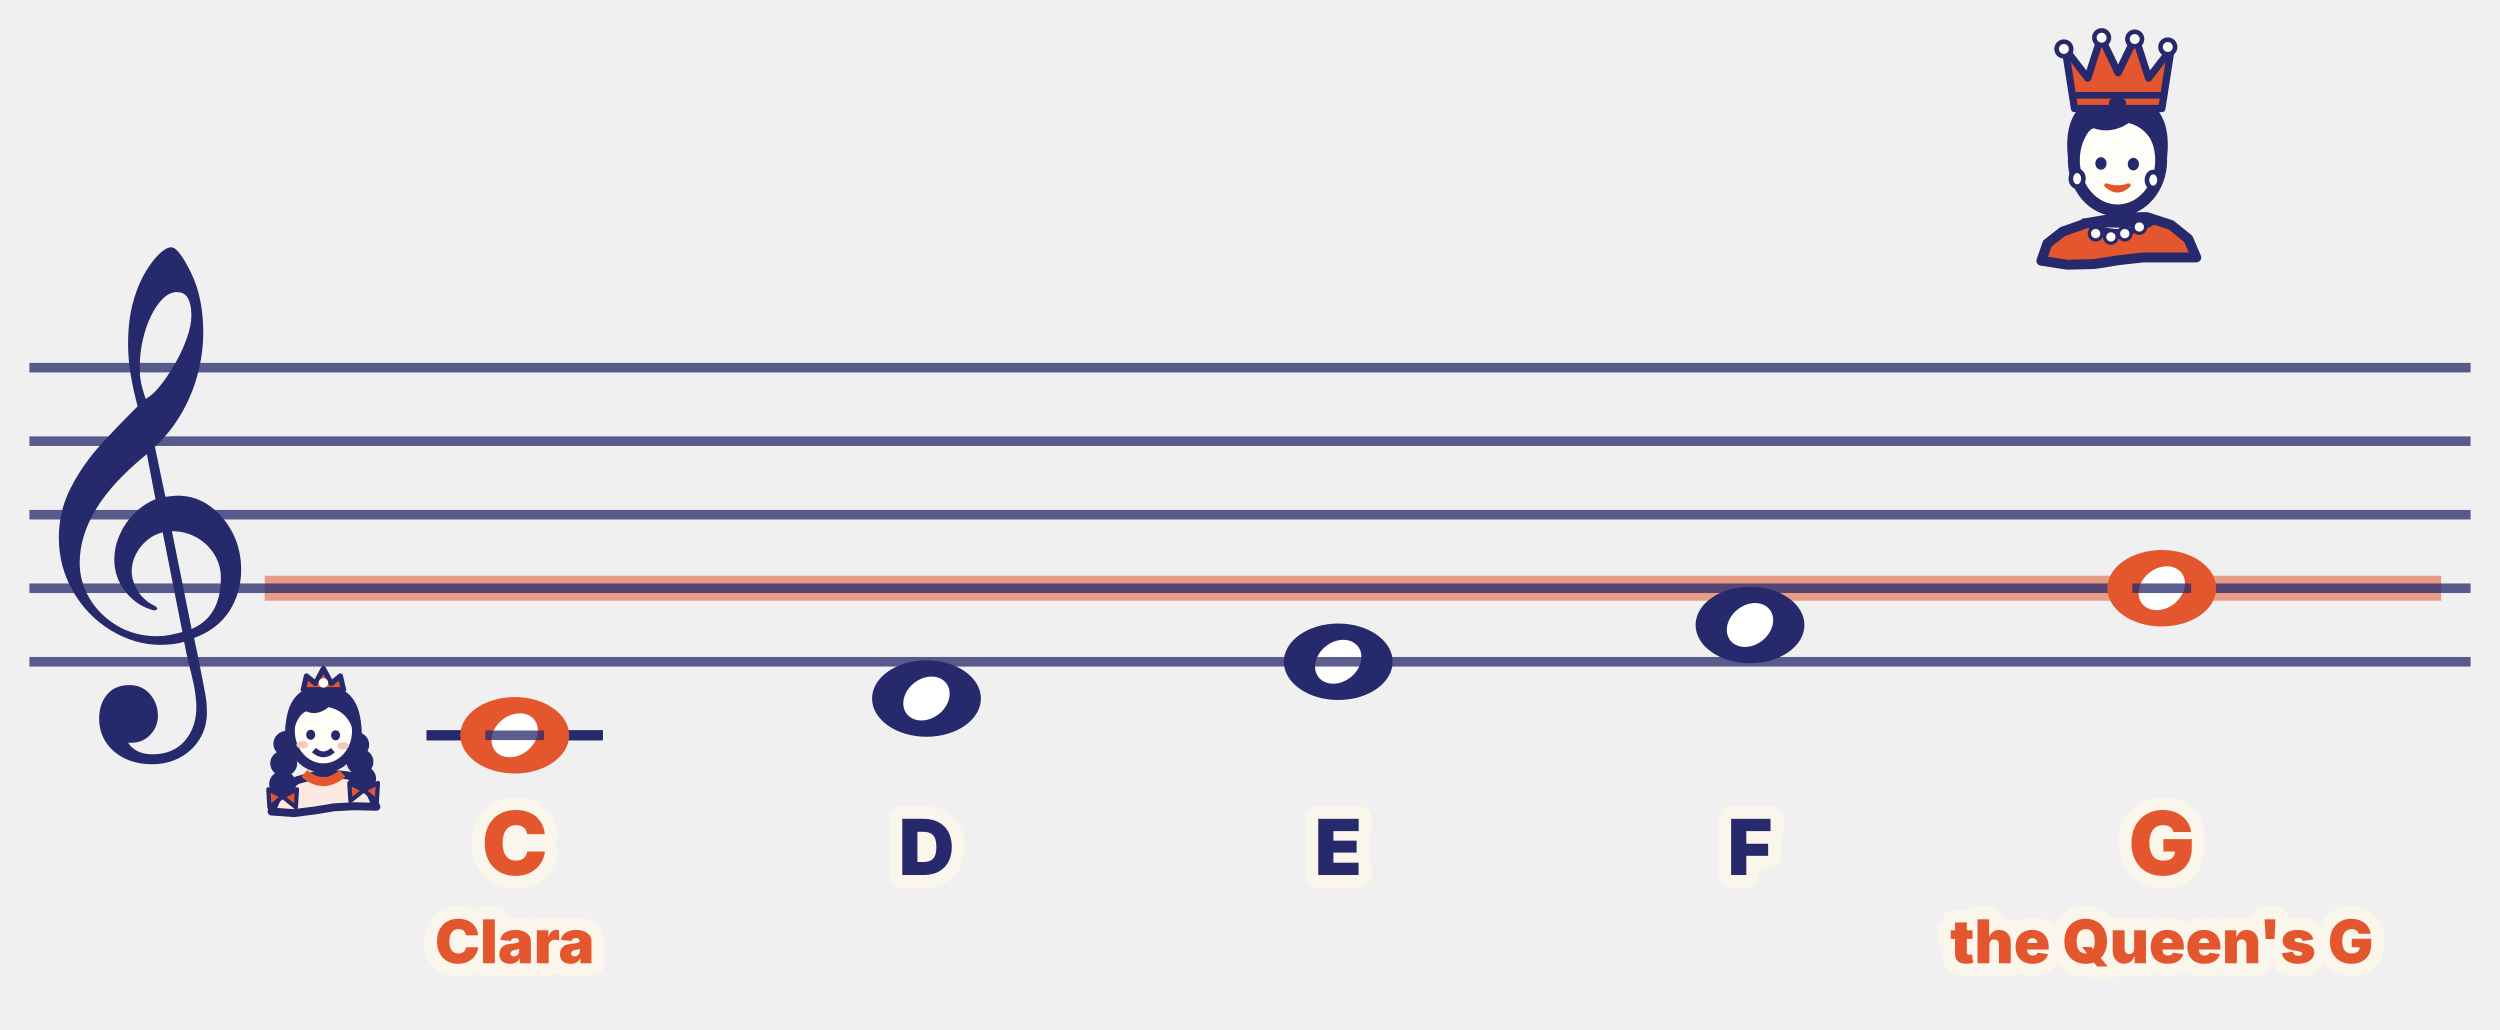
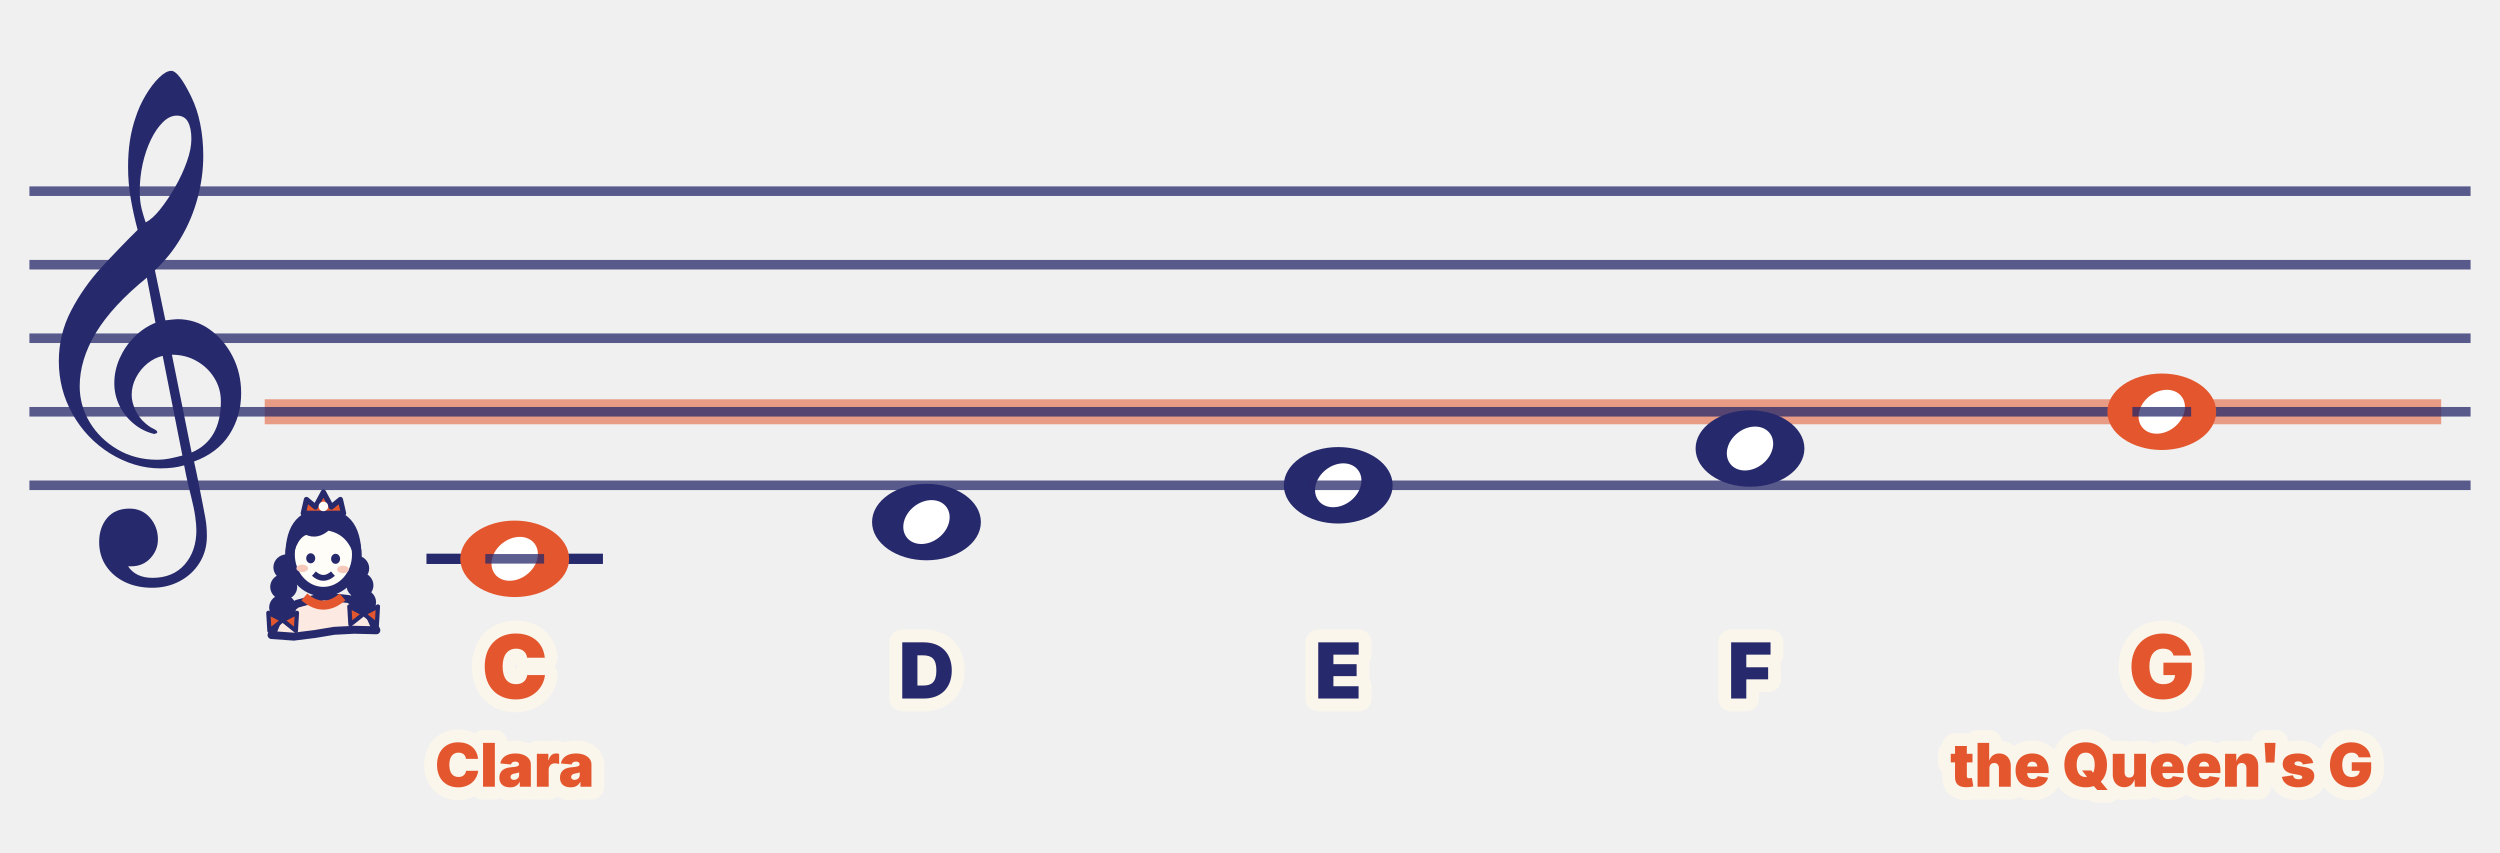
- <svg xmlns="http://www.w3.org/2000/svg" viewBox="0 10 340 140" width="680" height="280">
+ <svg xmlns="http://www.w3.org/2000/svg" viewBox="0 34 340 116" width="680" height="232">
  <g>
    <line x1="36" x2="332" y1="90" y2="90" stroke="#e4572e" stroke-opacity="0.55" stroke-width="3.4" />
  </g>
  <line x1="4" x2="336" y1="100" y2="100" stroke="#26296b" stroke-opacity="0.75" stroke-width="1.3" />
  <line x1="4" x2="336" y1="90" y2="90" stroke="#26296b" stroke-opacity="0.75" stroke-width="1.3" />
  <line x1="4" x2="336" y1="80" y2="80" stroke="#26296b" stroke-opacity="0.75" stroke-width="1.3" />
  <line x1="4" x2="336" y1="70" y2="70" stroke="#26296b" stroke-opacity="0.75" stroke-width="1.3" />
  <line x1="4" x2="336" y1="60" y2="60" stroke="#26296b" stroke-opacity="0.75" stroke-width="1.3" />
  <g transform="translate(5.970588 97.77941) scale(1.014706)" style="visibility: visible;">
    <text x="0" y="0" font-size="40" fill="#26296b" style="font-family: &quot;Noto Music&quot;, &quot;Apple Symbols&quot;, &quot;Segoe UI Symbol&quot;, serif;">𝄞</text>
  </g>
  <g>
    <line x1="58" x2="82" y1="110" y2="110" stroke="#26296b" stroke-width="1.4" />
    <ellipse cx="70" cy="110" rx="7.4" ry="5.2" fill="#e4572e" />
    <ellipse cx="70" cy="110" rx="3.4" ry="2.7" transform="rotate(-38 70 110)" fill="#fff" />
    <line x1="66" x2="74" y1="110" y2="110" stroke="#26296b" stroke-opacity="0.75" stroke-width="1.3" />
  </g>
  <g>
    <ellipse cx="126" cy="105" rx="7.4" ry="5.2" fill="#26296b" />
    <ellipse cx="126" cy="105" rx="3.4" ry="2.7" transform="rotate(-38 126 105)" fill="#fff" />
  </g>
  <g>
    <ellipse cx="182" cy="100" rx="7.4" ry="5.2" fill="#26296b" />
    <ellipse cx="182" cy="100" rx="3.4" ry="2.7" transform="rotate(-38 182 100)" fill="#fff" />
    <line x1="178" x2="186" y1="100" y2="100" stroke="#26296b" stroke-opacity="0.75" stroke-width="1.3" />
  </g>
  <g>
    <ellipse cx="238" cy="95" rx="7.4" ry="5.2" fill="#26296b" />
    <ellipse cx="238" cy="95" rx="3.4" ry="2.7" transform="rotate(-38 238 95)" fill="#fff" />
  </g>
  <g>
    <ellipse cx="294" cy="90" rx="7.4" ry="5.2" fill="#e4572e" />
    <ellipse cx="294" cy="90" rx="3.4" ry="2.7" transform="rotate(-38 294 90)" fill="#fff" />
    <line x1="290" x2="298" y1="90" y2="90" stroke="#26296b" stroke-opacity="0.75" stroke-width="1.3" />
  </g>
  <g>
    <g style="font-family: Inter, &quot;Apple SD Gothic Neo&quot;, &quot;Noto Sans KR&quot;, sans-serif; paint-order: stroke; stroke: rgb(250, 246, 236); stroke-width: 3.5; stroke-linejoin: round;">
      <g>
        <text x="70" y="129" font-size="12" font-weight="900" fill="#e4572e" text-anchor="middle">C</text>
        <text x="70" y="141" font-size="8.2" font-weight="900" fill="#e4572e" text-anchor="middle">Clara</text>
      </g>
      <g>
        <text x="126" y="129" font-size="10.5" font-weight="900" fill="#26296b" text-anchor="middle">D</text>
      </g>
      <g>
        <text x="182" y="129" font-size="10.5" font-weight="900" fill="#26296b" text-anchor="middle">E</text>
      </g>
      <g>
        <text x="238" y="129" font-size="10.5" font-weight="900" fill="#26296b" text-anchor="middle">F</text>
      </g>
      <g>
        <text x="294" y="129" font-size="12" font-weight="900" fill="#e4572e" text-anchor="middle">G</text>
        <text x="294" y="141" font-size="8.2" font-weight="900" fill="#e4572e" text-anchor="middle">the Queen's G</text>
      </g>
-     </g>
-   </g>
-   <g transform="translate(268 10) scale(0.9)">
-     <defs>
-       <pattern id="penh4" width="3.2" height="3.2" patternUnits="userSpaceOnUse" patternTransform="rotate(40)">
-         <rect width="3.2" height="3.2" fill="#fffdf7" />
-         <line x1="0" y1="0" x2="0" y2="3.2" stroke="#26296b" stroke-width="1.15" />
-       </pattern>
-     </defs>
-     <path d="M10.7 39.4L11.6 36.8L13.9 35L17.6 33.7L22.2 32.9L26.6 32.8L30.3 34L32.9 36.1L34.1 38.9L30 38.9L26.1 38.9L22.5 39.3L18.7 39.9L14.6 40Z" fill="#e4572e" stroke="#26296b" stroke-width="1.5" stroke-linejoin="round" />
-     <g transform="translate(0.3 0.1)">
-       <path d="M16.8,33.4 Q22,36.6 27.2,33.4 Q22,34.2 16.8,33.4 Z" fill="#fffdf7" stroke="#26296b" stroke-width="1" stroke-linejoin="round" />
-     </g>
-     <g transform="translate(0.5 0.7)">
-       <ellipse cx="18.4" cy="34.6" rx="0.95" ry="0.95" fill="#fffdf7" stroke="#26296b" stroke-width="0.5" />
-     </g>
-     <g transform="translate(0.4 0.4)">
-       <ellipse cx="20.8" cy="35.4" rx="0.95" ry="0.95" fill="#fffdf7" stroke="#26296b" stroke-width="0.5" />
-     </g>
-     <g transform="translate(0.1 -0.1)">
-       <ellipse cx="23.2" cy="35.4" rx="0.95" ry="0.95" fill="#fffdf7" stroke="#26296b" stroke-width="0.5" />
-     </g>
-     <g transform="translate(-0.1 -0.3)">
-       <ellipse cx="25.6" cy="34.6" rx="0.95" ry="0.95" fill="#fffdf7" stroke="#26296b" stroke-width="0.5" />
-     </g>
-     <g transform="translate(0.2 0.6)">
-       <ellipse cx="22" cy="23.6" rx="6.6" ry="7.6" fill="#fffdf7" stroke="#26296b" stroke-width="1.8" />
-     </g>
-     <g transform="translate(0.2 0.4)">
-       <path d="M15.2,24.4 Q13.6,14.6 22,14.2 Q30.4,14.6 28.8,24.4 Q28,18.6 23.6,17.6 Q21,19.4 18.4,18.4 Q16,19 15.2,24.4 Z" fill="#26296b" stroke="#26296b" stroke-width="1.1" stroke-linejoin="round" />
-     </g>
-     <g transform="translate(0.2 0.5)">
-       <ellipse cx="19.5" cy="24.2" rx="0.85" ry="0.95" fill="#26296b" />
-     </g>
-     <g transform="translate(0.1 0.6)">
-       <ellipse cx="24.5" cy="24.2" rx="0.85" ry="0.95" fill="#26296b" />
-     </g>
-     <g transform="translate(0.2 0.4)">
-       <path d="M20.3,27.6 Q22,29.2 23.7,27.6 Q22,28.2 20.3,27.6 Z" fill="#e4572e" stroke="#e4572e" stroke-width="0.6" stroke-linejoin="round" />
-     </g>
-     <g transform="translate(0 0.1)">
-       <ellipse cx="16.1" cy="26.9" rx="0.95" ry="1.2" fill="#fffdf7" stroke="#26296b" stroke-width="0.7" />
-     </g>
-     <g transform="translate(-0.3 0.3)">
-       <ellipse cx="27.9" cy="26.9" rx="0.95" ry="1.2" fill="#fffdf7" stroke="#26296b" stroke-width="0.7" />
-     </g>
-     <g transform="translate(0.3 0)">
-       <path d="M15.4,16.4 L14,7.4 L17.4,11.8 L19.4,5.6 L22,11 L24.6,5.6 L26.6,11.8 L30,7.4 L28.6,16.4 Z" fill="#e4572e" stroke="#26296b" stroke-width="1.1" stroke-linejoin="round" />
-     </g>
-     <g transform="translate(0.1 0)">
-       <ellipse cx="14" cy="7.4" rx="1.1" ry="1.1" fill="#fffdf7" stroke="#26296b" stroke-width="0.7" />
-     </g>
-     <g transform="translate(0.4 0.1)">
-       <ellipse cx="19.4" cy="5.6" rx="1.1" ry="1.1" fill="#fffdf7" stroke="#26296b" stroke-width="0.7" />
-     </g>
-     <g transform="translate(0.2 0.3)">
-       <ellipse cx="24.6" cy="5.6" rx="1.1" ry="1.1" fill="#fffdf7" stroke="#26296b" stroke-width="0.7" />
-     </g>
-     <g transform="translate(-0.2 -0.3)">
-       <ellipse cx="30" cy="7.4" rx="1.1" ry="1.1" fill="#fffdf7" stroke="#26296b" stroke-width="0.7" />
-     </g>
-     <g transform="translate(0.2 0)">
-       <line x1="15.2" y1="14.4" x2="28.8" y2="14.4" fill="none" stroke="#26296b" stroke-width="1" stroke-linecap="round" />
-     </g>
-     <g transform="translate(0.2 0.1)">
-       <ellipse cx="22" cy="15.5" rx="1.3" ry="1" fill="#26296b" />
    </g>
  </g>
  <g transform="translate(28 92) scale(0.72)">
    <defs>
      <pattern id="penh5" width="3.2" height="3.2" patternUnits="userSpaceOnUse" patternTransform="rotate(40)">
        <rect width="3.2" height="3.2" fill="#fffdf7" />
        <line x1="0" y1="0" x2="0" y2="3.2" stroke="#26296b" stroke-width="1.15" />
      </pattern>
    </defs>
    <path d="M12.4 39.4L13.8 36L17.2 33.5L22.2 32.1L27 32.6L30.6 34.9L32.2 38.5L28 38.4L24.2 38.6L20.6 39.2L16.6 39.7Z" fill="#fbe9e2" stroke="#26296b" stroke-width="1.5" stroke-linejoin="round" />
    <g transform="translate(-0.1 0)">
      <ellipse cx="15.4" cy="26.6" rx="2.1" ry="2" fill="#26296b" stroke="#26296b" stroke-width="0.9" />
    </g>
    <g transform="translate(0.1 0.3)">
      <ellipse cx="14.6" cy="30" rx="2.1" ry="2" fill="#26296b" stroke="#26296b" stroke-width="0.9" />
    </g>
    <g transform="translate(0.3 0.8)">
      <ellipse cx="14.2" cy="33.4" rx="2.1" ry="2" fill="#26296b" stroke="#26296b" stroke-width="0.9" />
    </g>
    <g transform="translate(0.4 1)">
      <path d="M14.1,35.6 L16.8,34.2 L16.6,37.6 Z M14.1,35.6 L11.4,34.2 L11.6,37.6 Z" fill="#e4572e" stroke="#26296b" stroke-width="0.8" stroke-linejoin="round" />
    </g>
    <g transform="translate(-0.3 0.2)">
      <ellipse cx="28.6" cy="26.6" rx="2.1" ry="2" fill="#26296b" stroke="#26296b" stroke-width="0.9" />
    </g>
    <g transform="translate(-0.3 0)">
      <ellipse cx="29.4" cy="30" rx="2.1" ry="2" fill="#26296b" stroke="#26296b" stroke-width="0.9" />
    </g>
    <g transform="translate(-0.2 -0.2)">
      <ellipse cx="29.8" cy="33.4" rx="2.1" ry="2" fill="#26296b" stroke="#26296b" stroke-width="0.9" />
    </g>
    <g transform="translate(-0.1 -0.2)">
      <path d="M29.9,35.6 L27.2,34.2 L27.4,37.6 Z M29.9,35.6 L32.6,34.2 L32.4,37.6 Z" fill="#e4572e" stroke="#26296b" stroke-width="0.8" stroke-linejoin="round" />
    </g>
    <g transform="translate(0.2 0.1)">
      <path d="M18.4,32.1 Q22,35.2 25.6,32.1" fill="none" stroke="#e4572e" stroke-width="1.7" stroke-linejoin="round" />
    </g>
    <g transform="translate(0.2 0.6)">
      <ellipse cx="22" cy="23.6" rx="6.3" ry="7" fill="#fffdf7" stroke="#26296b" stroke-width="1.8" />
    </g>
    <g transform="translate(0.2 0.5)">
      <path d="M15.4,25.2 Q14.9,15.7 22,15.6 Q29.1,15.7 28.6,25.2 Q27.6,19.4 22.8,18.6 Q20.8,20.4 18.8,19.4 Q16.4,20 15.4,25.2 Z" fill="#26296b" stroke="#26296b" stroke-width="1.1" stroke-linejoin="round" />
    </g>
    <g transform="translate(0.2 0)">
      <path d="M18.2,16.4 L18.8,13.8 L20.5,15.2 L22,12.4 L23.5,15.2 L25.2,13.8 L25.8,16.4 Z" fill="#e4572e" stroke="#26296b" stroke-width="1" stroke-linejoin="round" />
    </g>
    <g transform="translate(0.2 0)">
      <ellipse cx="22" cy="15.1" rx="0.9" ry="0.9" fill="#fffdf7" />
    </g>
    <g transform="translate(0.2 0.5)">
      <ellipse cx="19.6" cy="24.4" rx="0.85" ry="0.95" fill="#26296b" />
    </g>
    <g transform="translate(0.1 0.6)">
      <ellipse cx="24.4" cy="24.4" rx="0.85" ry="0.95" fill="#26296b" />
    </g>
    <g transform="translate(0.2 0.2)">
      <ellipse cx="18" cy="26.6" rx="1.1" ry="0.7" fill="#f6c9bb" />
    </g>
    <g transform="translate(-0.1 0.4)">
      <ellipse cx="26" cy="26.6" rx="1.1" ry="0.7" fill="#f6c9bb" />
    </g>
    <g transform="translate(0.2 0.4)">
      <path d="M20.2,27.4 Q22,29 23.8,27.4" fill="none" stroke="#26296b" stroke-width="1.1" stroke-linejoin="round" />
    </g>
  </g>
</svg>
